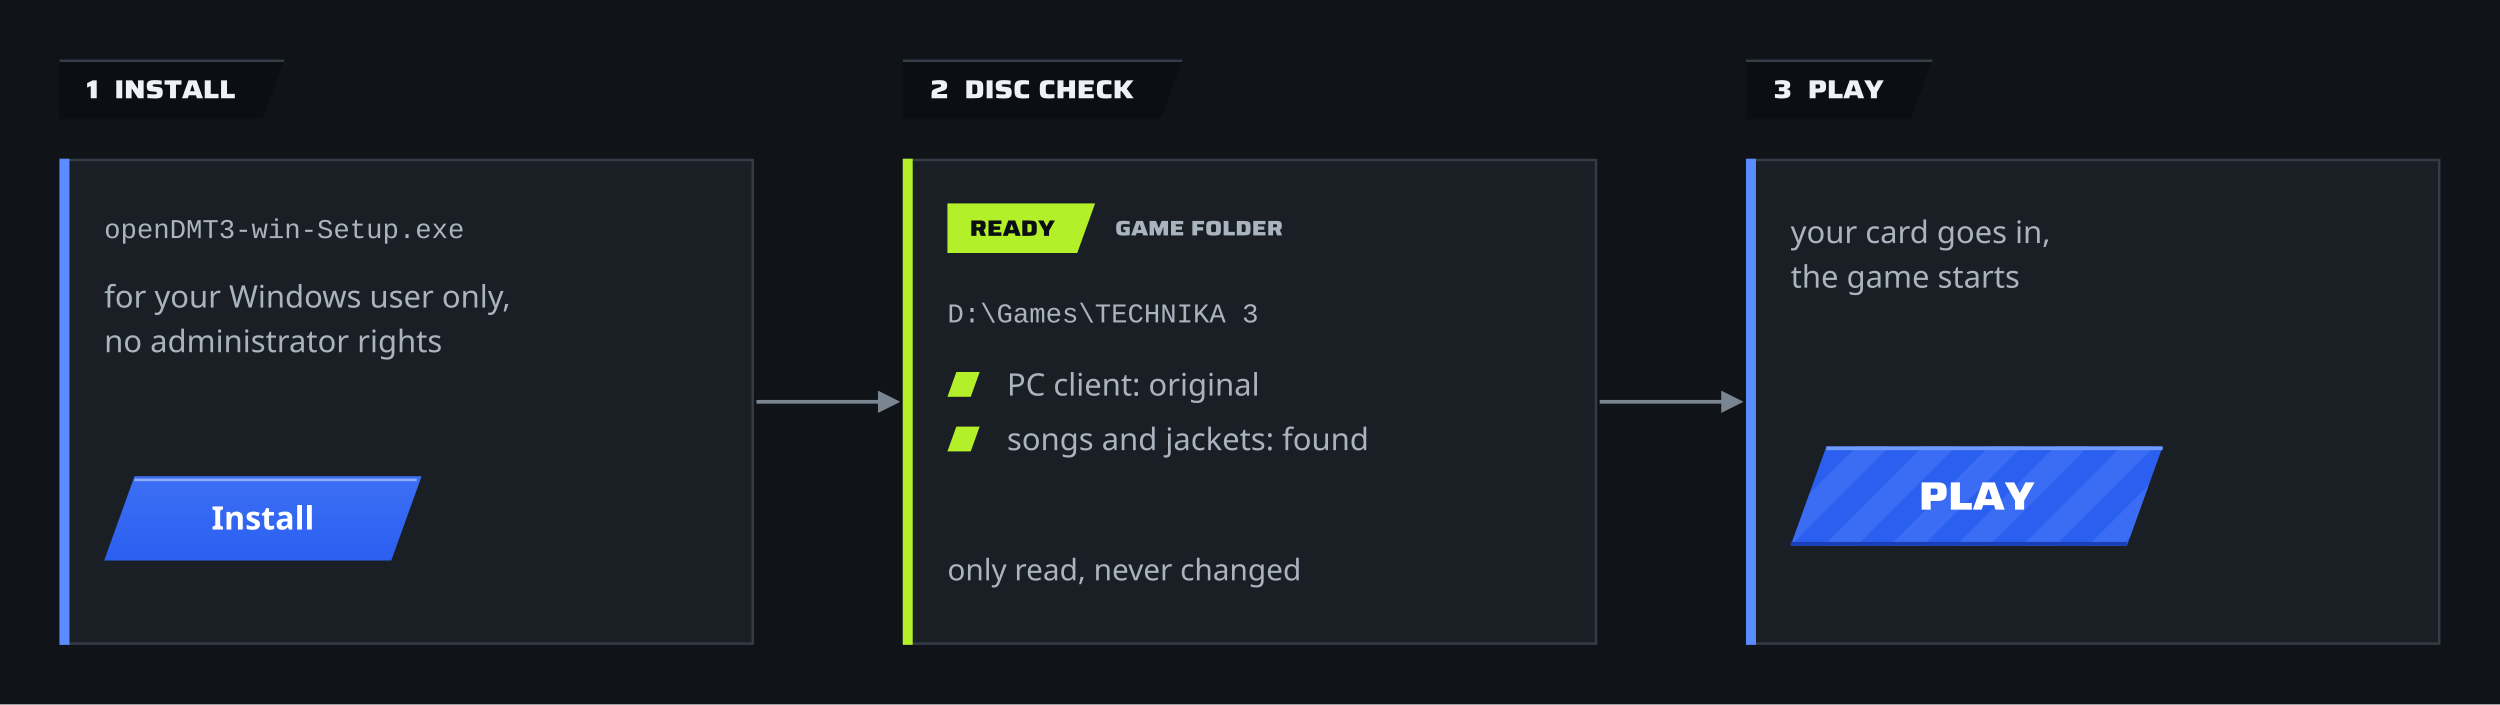
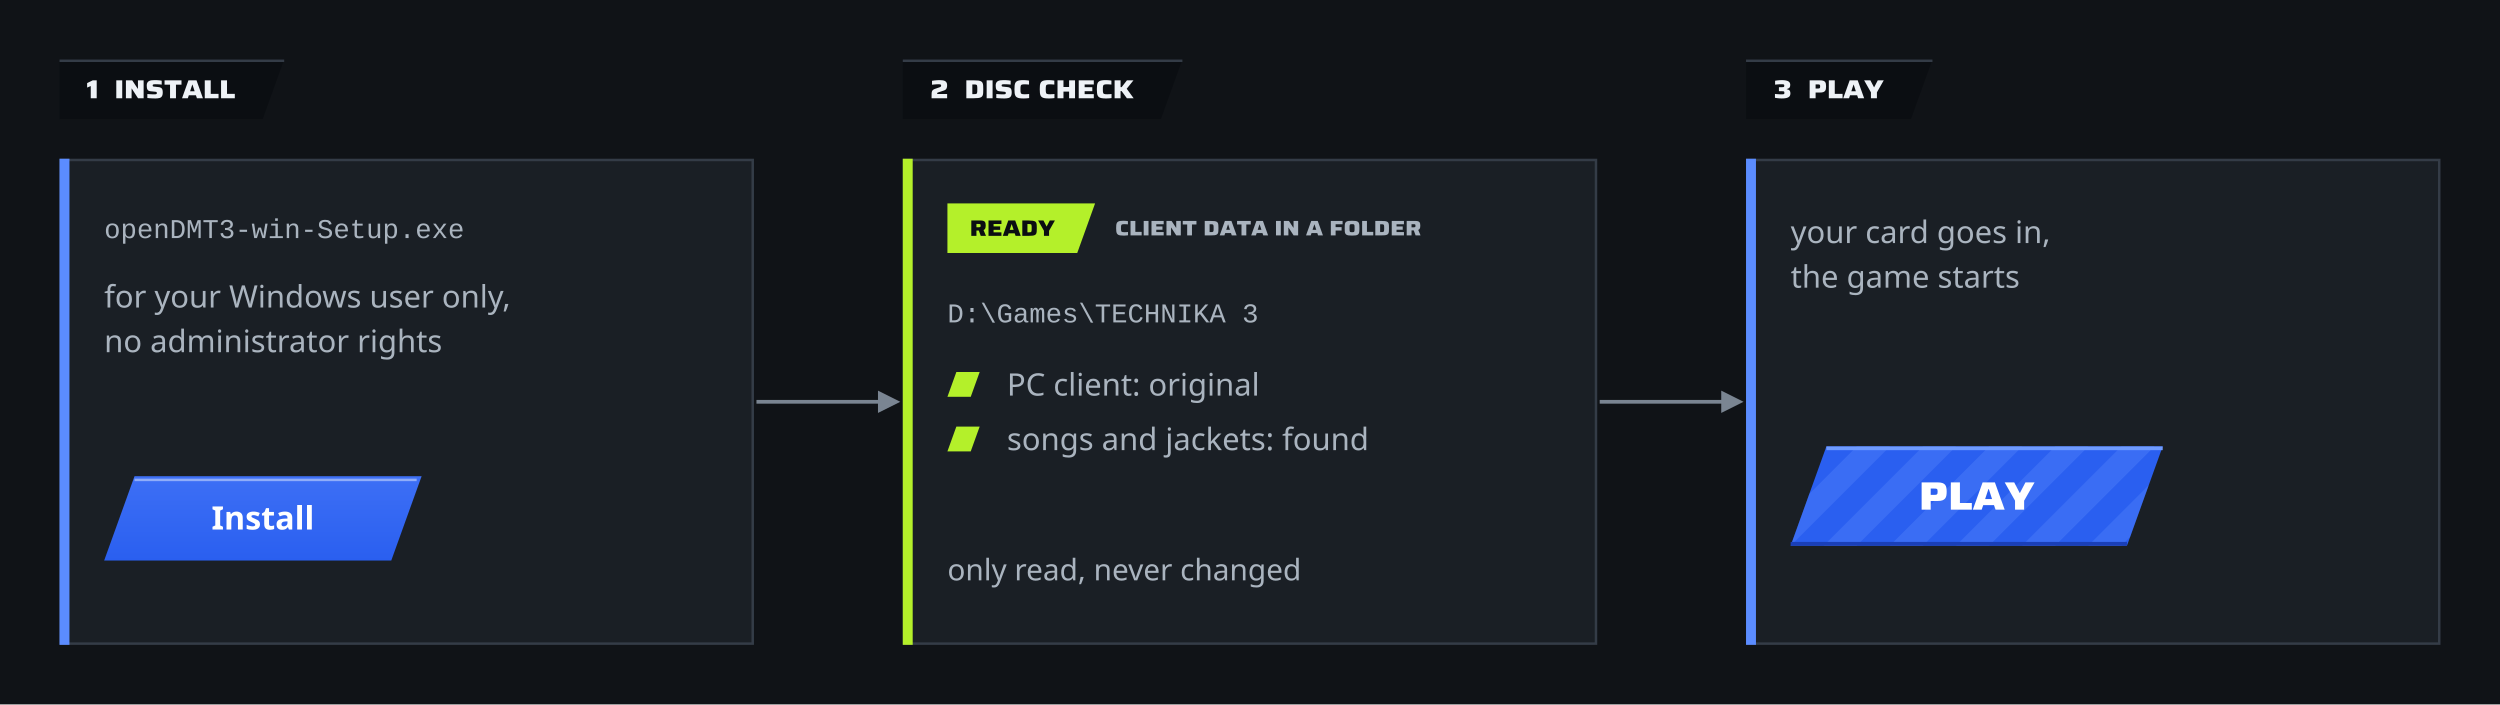
- <svg xmlns="http://www.w3.org/2000/svg" viewBox="-24 -24 1008 284" width="1008" height="284" font-family="Pretendard, -apple-system, BlinkMacSystemFont, 'Segoe UI', 'Noto Sans', 'Malgun Gothic', Helvetica, Arial, sans-serif" role="img" aria-label="Playing in three steps. Install: run openDMT3-win-Setup.exe, which installs for your Windows user without administrator rights. DISC CHECK: the launcher finds your game folder and says what it is, here a made-up folder that is ready, with its PC client, songs and jackets. PLAY: your card goes in and the game starts.">
+ <svg xmlns="http://www.w3.org/2000/svg" viewBox="-24 -24 1008 284" width="1008" height="284" font-family="Pretendard, -apple-system, BlinkMacSystemFont, 'Segoe UI', 'Noto Sans', 'Malgun Gothic', Helvetica, Arial, sans-serif" role="img" aria-label="Playing in three steps. Install: run openDMT3-win-Setup.exe, which installs for your Windows user without administrator rights. DISC CHECK: the launcher finds your client data and says what it is, here made-up client data in a folder that is ready, with its PC client, songs and jackets. PLAY: your card goes in and the game starts.">
  <defs>
    <linearGradient id="button0" x1="0" y1="0" x2="0" y2="1">
      <stop offset="0" stop-color="#3d6ff5" />
      <stop offset="1" stop-color="#2a5ff0" />
    </linearGradient>
    <clipPath id="play1">
      <path d="M712.4,156 L848,156 L833.6,196 L698,196 Z" />
    </clipPath>
  </defs>
  <rect x="-24" y="-24" width="1008" height="284" fill="#101317" />
  <path d="M0,0 H90.585 L81.945,24 H0 Z" fill="#0b0e12" />
  <path d="M0,0.5 H90.585" stroke="#343c47" stroke-width="1" />
  <path fill="#eef2f6" d="M12.59 15.61V10.7L11.13 11.31V9.5L13.39 8.39H14.99V15.61Z M22.89 15.61V8.39H25.28V15.61Z M26.77 15.61V8.39H29.31L31.55 11.79H31.62V8.39H33.91V15.61H31.65L29.12 11.69H29.06V15.61Z M38.65 15.7Q38.13 15.7 37.54 15.67Q36.95 15.64 36.39 15.61Q35.84 15.57 35.41 15.52V13.91Q35.86 13.94 36.32 13.97Q36.77 14.01 37.18 14.02Q37.59 14.04 37.87 14.04Q38.41 14.04 38.68 14.02Q38.95 14 39.07 13.93Q39.15 13.89 39.18 13.83Q39.21 13.76 39.22 13.67Q39.22 13.57 39.22 13.47Q39.22 13.31 39.19 13.22Q39.16 13.13 39.06 13.09Q38.96 13.04 38.76 13.01Q38.55 12.98 38.22 12.95L36.67 12.79Q36.22 12.75 35.93 12.58Q35.63 12.42 35.47 12.13Q35.3 11.84 35.23 11.43Q35.16 11.02 35.16 10.48Q35.16 9.76 35.41 9.33Q35.65 8.9 36.08 8.68Q36.52 8.45 37.09 8.38Q37.67 8.3 38.33 8.3Q38.8 8.3 39.32 8.32Q39.84 8.35 40.34 8.4Q40.84 8.45 41.2 8.54V10.11Q40.85 10.06 40.4 10.03Q39.95 9.99 39.5 9.98Q39.05 9.96 38.67 9.96Q38.33 9.96 38.12 9.98Q37.9 10 37.77 10.06Q37.64 10.11 37.6 10.2Q37.56 10.3 37.56 10.45Q37.56 10.62 37.6 10.72Q37.64 10.81 37.8 10.87Q37.95 10.92 38.3 10.95L39.83 11.1Q40.16 11.13 40.44 11.2Q40.73 11.28 40.96 11.43Q41.19 11.58 41.36 11.87Q41.44 12.01 41.5 12.22Q41.57 12.42 41.59 12.7Q41.62 12.98 41.62 13.33Q41.62 13.98 41.47 14.41Q41.32 14.85 41.05 15.11Q40.78 15.37 40.41 15.49Q40.03 15.61 39.59 15.65Q39.15 15.7 38.65 15.7Z M44.56 15.61V10.15H42.35V8.39H49.18V10.15H46.95V15.61Z M49.39 15.61 51.98 8.39H55.23L57.82 15.61H55.4L54.99 14.41H52.14L51.73 15.61ZM52.64 12.81H54.48L53.62 10.15H53.51Z M58.56 15.61V8.39H60.97V13.85H64.12V15.61Z M65.13 15.61V8.39H67.53V13.85H70.68V15.61Z" />
  <rect x="0.5" y="40.5" width="279" height="195" fill="#1a1f25" stroke="#343c47" stroke-width="1" />
  <rect x="0" y="40" width="4" height="196" fill="#5b8cff" />
  <path d="M281,138 L332,138" fill="none" stroke="#7a8592" stroke-width="1.5" stroke-linejoin="round" />
  <path d="M339,138 L330.0,142.5 L330.0,133.5 Z" fill="#7a8592" data-tip="339,138" />
  <path d="M340,0 H452.74 L444.1,24 H340 Z" fill="#0b0e12" />
  <path d="M340,0.5 H452.74" stroke="#343c47" stroke-width="1" />
  <path fill="#eef2f6" d="M351.61 15.61V14.51Q351.61 13.96 351.64 13.54Q351.66 13.12 351.79 12.8Q351.92 12.48 352.2 12.25Q352.48 12.01 352.97 11.84L354.81 11.2Q355.11 11.09 355.24 11Q355.38 10.92 355.42 10.8Q355.46 10.68 355.46 10.47Q355.46 10.25 355.36 10.14Q355.26 10.04 355.01 10Q354.76 9.96 354.3 9.96Q354.02 9.96 353.61 9.99Q353.2 10.02 352.74 10.06Q352.27 10.1 351.79 10.16V8.58Q352.21 8.49 352.74 8.44Q353.27 8.38 353.83 8.34Q354.39 8.3 354.87 8.3Q355.49 8.3 356.04 8.38Q356.59 8.45 357 8.66Q357.4 8.87 357.64 9.28Q357.88 9.69 357.88 10.34Q357.88 11.01 357.73 11.44Q357.58 11.87 357.29 12.12Q357.01 12.36 356.54 12.51L354.22 13.28Q354.09 13.32 354.01 13.38Q353.93 13.43 353.9 13.51Q353.87 13.59 353.87 13.73V13.91H357.88V15.61Z M365.63 15.61V8.39H368.58Q369.72 8.39 370.45 8.48Q371.18 8.58 371.59 8.81Q372 9.05 372.18 9.46Q372.37 9.87 372.41 10.49Q372.45 11.12 372.45 12Q372.45 12.89 372.41 13.52Q372.37 14.14 372.18 14.55Q372 14.96 371.59 15.19Q371.18 15.42 370.45 15.52Q369.72 15.61 368.58 15.61ZM368.04 13.95H368.56Q369 13.95 369.28 13.93Q369.55 13.9 369.71 13.81Q369.87 13.71 369.94 13.51Q370.02 13.3 370.03 12.93Q370.05 12.57 370.05 12.01Q370.05 11.44 370.03 11.07Q370.01 10.7 369.94 10.49Q369.87 10.29 369.71 10.19Q369.54 10.09 369.27 10.07Q369 10.05 368.56 10.05H368.04Z M373.82 15.61V8.39H376.21V15.61Z M380.95 15.7Q380.43 15.7 379.84 15.67Q379.25 15.64 378.69 15.61Q378.14 15.57 377.71 15.52V13.91Q378.16 13.94 378.62 13.97Q379.07 14.01 379.48 14.02Q379.89 14.04 380.17 14.04Q380.7 14.04 380.98 14.02Q381.25 14 381.37 13.93Q381.45 13.89 381.48 13.83Q381.51 13.76 381.52 13.67Q381.52 13.57 381.52 13.47Q381.52 13.31 381.49 13.22Q381.46 13.13 381.36 13.09Q381.26 13.04 381.06 13.01Q380.85 12.98 380.52 12.95L378.97 12.79Q378.52 12.75 378.23 12.58Q377.93 12.42 377.76 12.13Q377.6 11.84 377.53 11.43Q377.46 11.02 377.46 10.48Q377.46 9.76 377.71 9.33Q377.95 8.9 378.38 8.68Q378.81 8.45 379.39 8.38Q379.97 8.3 380.63 8.3Q381.1 8.3 381.62 8.32Q382.14 8.35 382.64 8.4Q383.14 8.45 383.5 8.54V10.11Q383.15 10.06 382.7 10.03Q382.25 9.99 381.8 9.98Q381.35 9.96 380.97 9.96Q380.63 9.96 380.42 9.98Q380.2 10 380.07 10.06Q379.94 10.11 379.9 10.2Q379.86 10.3 379.86 10.45Q379.86 10.62 379.9 10.72Q379.94 10.81 380.1 10.87Q380.25 10.92 380.6 10.95L382.13 11.1Q382.46 11.13 382.74 11.2Q383.03 11.28 383.26 11.43Q383.49 11.58 383.66 11.87Q383.74 12.01 383.8 12.22Q383.87 12.42 383.89 12.7Q383.92 12.98 383.92 13.33Q383.92 13.98 383.77 14.41Q383.62 14.85 383.35 15.11Q383.08 15.37 382.7 15.49Q382.33 15.61 381.89 15.65Q381.45 15.7 380.95 15.7Z M388.63 15.7Q387.68 15.7 387.03 15.59Q386.39 15.49 385.99 15.23Q385.59 14.98 385.38 14.56Q385.18 14.13 385.1 13.5Q385.03 12.87 385.03 12Q385.03 11.13 385.1 10.5Q385.17 9.87 385.37 9.44Q385.58 9.02 385.98 8.77Q386.37 8.51 387.03 8.41Q387.68 8.3 388.63 8.3Q389.01 8.3 389.42 8.33Q389.83 8.36 390.22 8.4Q390.61 8.44 390.9 8.5V10.1Q390.42 10.06 390.09 10.04Q389.77 10.02 389.57 10Q389.37 9.99 389.23 9.99Q388.72 9.99 388.38 10.03Q388.04 10.07 387.86 10.18Q387.68 10.29 387.59 10.51Q387.5 10.73 387.47 11.09Q387.45 11.45 387.45 12Q387.45 12.55 387.47 12.91Q387.5 13.28 387.59 13.5Q387.68 13.71 387.86 13.82Q388.04 13.93 388.38 13.97Q388.72 14.01 389.23 14.01Q389.62 14.01 390.1 13.97Q390.59 13.94 390.95 13.9V15.54Q390.67 15.58 390.28 15.62Q389.88 15.65 389.46 15.68Q389.03 15.7 388.63 15.7Z M398.83 15.7Q397.87 15.7 397.23 15.59Q396.58 15.49 396.18 15.23Q395.78 14.98 395.58 14.56Q395.37 14.13 395.3 13.5Q395.23 12.87 395.23 12Q395.23 11.13 395.29 10.5Q395.36 9.87 395.57 9.44Q395.77 9.02 396.17 8.77Q396.57 8.51 397.22 8.41Q397.87 8.3 398.83 8.3Q399.21 8.3 399.62 8.33Q400.02 8.36 400.41 8.4Q400.8 8.44 401.1 8.5V10.1Q400.61 10.06 400.29 10.04Q399.96 10.02 399.76 10Q399.56 9.99 399.43 9.99Q398.91 9.99 398.58 10.03Q398.24 10.07 398.06 10.18Q397.87 10.29 397.78 10.51Q397.69 10.73 397.67 11.09Q397.64 11.45 397.64 12Q397.64 12.55 397.67 12.91Q397.69 13.28 397.78 13.5Q397.87 13.71 398.06 13.82Q398.24 13.93 398.58 13.97Q398.91 14.01 399.43 14.01Q399.81 14.01 400.3 13.97Q400.78 13.94 401.15 13.9V15.54Q400.86 15.58 400.47 15.62Q400.08 15.65 399.65 15.68Q399.23 15.7 398.83 15.7Z M402.39 15.61V8.39H404.79V11.07H407.06V8.39H409.45V15.61H407.06V12.93H404.79V15.61Z M410.94 15.61V8.39H417.02V10.05H413.33V11.16H416.42V12.78H413.33V13.95H417.02V15.61Z M421.85 15.7Q420.9 15.7 420.25 15.59Q419.61 15.49 419.21 15.23Q418.81 14.98 418.6 14.56Q418.4 14.13 418.33 13.5Q418.25 12.87 418.25 12Q418.25 11.13 418.32 10.5Q418.39 9.87 418.59 9.44Q418.8 9.02 419.2 8.77Q419.6 8.51 420.25 8.41Q420.9 8.3 421.85 8.3Q422.23 8.3 422.64 8.33Q423.05 8.36 423.44 8.4Q423.83 8.44 424.12 8.5V10.1Q423.64 10.06 423.31 10.04Q422.99 10.02 422.79 10Q422.59 9.99 422.45 9.99Q421.94 9.99 421.6 10.03Q421.27 10.07 421.08 10.18Q420.9 10.29 420.81 10.51Q420.72 10.73 420.69 11.09Q420.67 11.45 420.67 12Q420.67 12.55 420.69 12.91Q420.72 13.28 420.81 13.5Q420.9 13.71 421.08 13.82Q421.27 13.93 421.6 13.97Q421.94 14.01 422.45 14.01Q422.84 14.01 423.32 13.97Q423.81 13.94 424.17 13.9V15.54Q423.89 15.58 423.5 15.62Q423.1 15.65 422.68 15.68Q422.25 15.7 421.85 15.7Z M425.41 15.61V8.39H427.82V11.14H428.24L430.38 8.39H433.01L430.29 11.78L433.08 15.61H430.35L428.24 12.73H427.82V15.61Z" />
  <rect x="340.5" y="40.5" width="279" height="195" fill="#1a1f25" stroke="#343c47" stroke-width="1" />
  <rect x="340" y="40" width="4" height="196" fill="#b4f02a" />
  <path d="M621,138 L672,138" fill="none" stroke="#7a8592" stroke-width="1.5" stroke-linejoin="round" />
  <path d="M679,138 L670.0,142.5 L670.0,133.5 Z" fill="#7a8592" data-tip="679,138" />
  <path d="M680,0 H755.17 L746.53,24 H680 Z" fill="#0b0e12" />
  <path d="M680,0.5 H755.17" stroke="#343c47" stroke-width="1" />
  <path fill="#eef2f6" d="M694.4 15.7Q693.98 15.7 693.49 15.66Q693.01 15.62 692.53 15.57Q692.05 15.52 691.66 15.44V13.88Q692.11 13.92 692.61 13.96Q693.1 14 693.54 14.02Q693.97 14.04 694.29 14.04Q694.75 14.04 695.01 14.01Q695.26 13.97 695.37 13.85Q695.47 13.72 695.47 13.43Q695.47 13.14 695.4 13Q695.33 12.86 695.13 12.82Q694.93 12.78 694.56 12.78H693.26V11.15H694.55Q694.91 11.15 695.09 11.11Q695.27 11.07 695.35 10.93Q695.42 10.8 695.42 10.56Q695.42 10.27 695.33 10.14Q695.23 10.02 694.96 9.99Q694.7 9.96 694.15 9.96Q693.78 9.96 693.34 9.99Q692.89 10.02 692.46 10.05Q692.04 10.09 691.72 10.13V8.56Q692.1 8.48 692.56 8.43Q693.03 8.38 693.51 8.34Q694 8.3 694.41 8.3Q695.43 8.3 696.1 8.45Q696.76 8.59 697.14 8.84Q697.51 9.09 697.67 9.44Q697.83 9.79 697.83 10.23Q697.83 11 697.47 11.38Q697.11 11.75 696.39 11.91V11.95Q696.87 12.05 697.21 12.23Q697.54 12.4 697.71 12.73Q697.89 13.07 697.89 13.67Q697.89 14.09 697.75 14.46Q697.62 14.82 697.25 15.1Q696.89 15.38 696.2 15.54Q695.5 15.7 694.4 15.7Z M705.65 15.61V8.39H709.86Q710.63 8.39 711.12 8.55Q711.6 8.71 711.85 9.02Q712.11 9.33 712.19 9.79Q712.27 10.26 712.27 10.86Q712.27 11.41 712.19 11.86Q712.12 12.31 711.87 12.64Q711.62 12.97 711.14 13.14Q710.66 13.31 709.85 13.31H708.05V15.61ZM708.05 11.7H708.85Q709.21 11.7 709.41 11.66Q709.62 11.63 709.71 11.54Q709.81 11.45 709.84 11.29Q709.88 11.12 709.88 10.86Q709.88 10.58 709.85 10.41Q709.82 10.25 709.72 10.16Q709.62 10.08 709.42 10.05Q709.22 10.02 708.86 10.02H708.05Z M713.38 15.61V8.39H715.78V13.85H718.93V15.61Z M719.19 15.61 721.79 8.39H725.03L727.62 15.61H725.21L724.8 14.41H721.94L721.53 15.61ZM722.45 12.81H724.28L723.42 10.15H723.32Z M730.36 15.61V13.23L727.62 8.39H730.14L731.6 11.19H731.66L733.12 8.39H735.53L732.77 13.23V15.61Z" />
  <rect x="680.5" y="40.5" width="279" height="195" fill="#1a1f25" stroke="#343c47" stroke-width="1" />
  <rect x="680" y="40" width="4" height="196" fill="#5b8cff" />
  <text x="18" y="72" font-size="11" font-family="ui-monospace, SFMono-Regular, 'SF Mono', Menlo, Consolas, 'Liberation Mono', 'DejaVu Sans Mono', monospace" fill="#aab4bf" text-anchor="start" data-box="18,272">openDMT3-win-Setup.exe</text>
  <text x="18" y="100" font-size="12.5" fill="#aab4bf" text-anchor="start" data-box="18,270">for your Windows user only,</text>
  <text x="18" y="118" font-size="12.5" fill="#aab4bf" text-anchor="start" data-box="18,270">no administrator rights</text>
  <path d="M30.24,168 L146,168 L133.76,202 L18,202 Z" fill="url(#button0)" />
  <path d="M30.24,169.5 H144" stroke="#ffffff" stroke-opacity="0.43" stroke-width="1" />
  <text x="82" y="189.5" font-size="13" font-weight="600" fill="#ffffff" text-anchor="middle" data-box="30.24,142">Install</text>
  <path d="M358,58 H417.544 L410.344,78 H358 Z" fill="#b4f02a" />
  <path fill="#0b0e12" d="M367.63 71.1V64.9H371.34Q372.01 64.9 372.43 65.03Q372.85 65.17 373.07 65.42Q373.28 65.68 373.36 66.06Q373.44 66.43 373.44 66.93Q373.44 67.35 373.37 67.7Q373.31 68.05 373.12 68.32Q372.94 68.59 372.56 68.75L373.55 71.1H371.44L370.51 68.59L371.05 68.86Q370.92 68.94 370.78 68.95Q370.65 68.96 370.56 68.96H369.7V71.1ZM369.7 67.64H370.43Q370.76 67.64 370.95 67.61Q371.14 67.59 371.23 67.51Q371.33 67.44 371.36 67.31Q371.38 67.18 371.38 66.96Q371.38 66.74 371.36 66.61Q371.33 66.48 371.23 66.41Q371.14 66.34 370.96 66.32Q370.77 66.3 370.44 66.3H369.7Z M374.57 71.1V64.9H379.78V66.33H376.61V67.28H379.26V68.67H376.61V69.67H379.78V71.1Z M380.32 71.1 382.54 64.9H385.32L387.55 71.1H385.48L385.13 70.07H382.68L382.33 71.1ZM383.11 68.69H384.69L383.95 66.42H383.86Z M388.19 71.1V64.9H390.71Q391.7 64.9 392.32 64.99Q392.95 65.07 393.3 65.27Q393.65 65.47 393.81 65.82Q393.96 66.17 394 66.71Q394.04 67.24 394.04 68Q394.04 68.77 394 69.3Q393.96 69.84 393.81 70.19Q393.65 70.54 393.3 70.74Q392.95 70.93 392.32 71.02Q391.7 71.1 390.71 71.1ZM390.26 69.67H390.7Q391.07 69.67 391.31 69.65Q391.55 69.63 391.69 69.55Q391.82 69.47 391.88 69.29Q391.95 69.12 391.96 68.8Q391.97 68.49 391.97 68.01Q391.97 67.52 391.96 67.2Q391.94 66.88 391.88 66.71Q391.82 66.53 391.68 66.45Q391.54 66.36 391.31 66.34Q391.07 66.33 390.7 66.33H390.26Z M396.92 71.1V69.05L394.57 64.9H396.73L397.98 67.31H398.02L399.27 64.9H401.34L398.98 69.05V71.1Z" />
-   <path fill="#aab4bf" d="M429.09 70.99Q428.33 70.99 427.8 70.9Q427.27 70.81 426.92 70.61Q426.57 70.41 426.38 70.06Q426.19 69.72 426.11 69.21Q426.03 68.71 426.03 68Q426.03 67.29 426.11 66.79Q426.18 66.28 426.38 65.94Q426.57 65.59 426.91 65.39Q427.25 65.18 427.78 65.09Q428.3 65.01 429.04 65.01Q429.39 65.01 429.82 65.04Q430.24 65.07 430.68 65.11Q431.12 65.15 431.49 65.22V66.48Q431.17 66.44 430.84 66.41Q430.5 66.39 430.21 66.37Q429.91 66.35 429.73 66.35Q429.22 66.35 428.89 66.37Q428.56 66.39 428.37 66.47Q428.18 66.55 428.09 66.73Q427.99 66.9 427.97 67.21Q427.94 67.52 427.94 68Q427.94 68.42 427.96 68.71Q427.98 69 428.06 69.19Q428.13 69.39 428.26 69.49Q428.4 69.59 428.62 69.63Q428.84 69.67 429.17 69.67Q429.24 69.67 429.36 69.67Q429.47 69.67 429.59 69.66Q429.71 69.66 429.8 69.66V68.68H428.94V67.47H431.51V70.81Q431.15 70.86 430.71 70.91Q430.27 70.95 429.85 70.97Q429.43 70.99 429.09 70.99Z M432.08 70.92 434.18 65.08H436.81L438.91 70.92H436.95L436.62 69.96H434.31L433.98 70.92ZM434.72 68.65H436.2L435.51 66.5H435.42Z M439.51 70.92V65.08H442.08L443.19 67.94H443.27L444.37 65.08H446.95V70.92H445.09V67.63H445.01L443.8 70.92H442.6L441.4 67.63H441.31V70.92Z M448.15 70.92V65.08H453.08V66.42H450.08V67.32H452.58V68.63H450.08V69.58H453.08V70.92Z M456.76 70.92V65.08H461.5V66.42H458.69V67.59H461.1V68.94H458.69V70.92Z M465.32 70.99Q464.45 70.99 463.89 70.91Q463.33 70.82 463.02 70.62Q462.71 70.41 462.56 70.07Q462.42 69.73 462.38 69.22Q462.35 68.71 462.35 68.01Q462.35 67.3 462.38 66.79Q462.42 66.27 462.56 65.93Q462.71 65.59 463.02 65.39Q463.33 65.18 463.89 65.09Q464.45 65.01 465.32 65.01Q466.19 65.01 466.75 65.09Q467.3 65.18 467.62 65.39Q467.93 65.59 468.07 65.93Q468.21 66.27 468.25 66.79Q468.28 67.3 468.28 68.01Q468.28 68.71 468.25 69.22Q468.21 69.73 468.07 70.07Q467.93 70.41 467.62 70.62Q467.3 70.82 466.75 70.91Q466.19 70.99 465.32 70.99ZM465.32 69.62Q465.62 69.62 465.81 69.6Q466 69.58 466.1 69.5Q466.21 69.43 466.26 69.25Q466.31 69.08 466.32 68.78Q466.34 68.48 466.34 68.01Q466.34 67.53 466.32 67.23Q466.31 66.93 466.26 66.75Q466.21 66.58 466.1 66.5Q466 66.42 465.81 66.4Q465.62 66.38 465.32 66.38Q465.03 66.38 464.84 66.4Q464.64 66.42 464.53 66.5Q464.42 66.58 464.38 66.75Q464.33 66.93 464.32 67.23Q464.3 67.53 464.3 68.01Q464.3 68.48 464.32 68.78Q464.33 69.08 464.38 69.25Q464.42 69.43 464.53 69.5Q464.64 69.58 464.84 69.6Q465.03 69.62 465.32 69.62Z M469.38 70.92V65.08H471.32V69.5H473.88V70.92Z M474.69 70.92V65.08H477.08Q478.01 65.08 478.6 65.15Q479.19 65.23 479.52 65.42Q479.85 65.61 480 65.94Q480.15 66.27 480.18 66.78Q480.22 67.29 480.22 68Q480.22 68.72 480.18 69.23Q480.15 69.73 480 70.07Q479.85 70.4 479.52 70.58Q479.19 70.77 478.6 70.85Q478.01 70.92 477.08 70.92ZM476.65 69.58H477.06Q477.42 69.58 477.64 69.56Q477.87 69.54 478 69.46Q478.12 69.39 478.18 69.22Q478.24 69.05 478.26 68.76Q478.27 68.46 478.27 68.01Q478.27 67.55 478.25 67.25Q478.24 66.95 478.18 66.78Q478.12 66.61 477.99 66.53Q477.86 66.45 477.64 66.44Q477.42 66.42 477.06 66.42H476.65Z M481.32 70.92V65.08H486.24V66.42H483.25V67.32H485.75V68.63H483.25V69.58H486.24V70.92Z M487.35 70.92V65.08H490.85Q491.49 65.08 491.88 65.2Q492.28 65.32 492.48 65.56Q492.69 65.81 492.76 66.16Q492.83 66.52 492.83 66.99Q492.83 67.39 492.77 67.72Q492.71 68.05 492.54 68.3Q492.36 68.55 492.01 68.71L492.94 70.92H490.94L490.07 68.55L490.58 68.81Q490.45 68.88 490.33 68.9Q490.2 68.91 490.11 68.91H489.3V70.92ZM489.3 67.66H489.99Q490.31 67.66 490.48 67.63Q490.66 67.61 490.75 67.54Q490.84 67.47 490.87 67.35Q490.89 67.23 490.89 67.01Q490.89 66.81 490.87 66.69Q490.84 66.56 490.75 66.5Q490.66 66.44 490.49 66.41Q490.31 66.39 490 66.39H489.3Z" />
+   <path fill="#aab4bf" d="M428.94 70.99Q428.17 70.99 427.65 70.91Q427.12 70.82 426.8 70.62Q426.48 70.41 426.31 70.07Q426.15 69.73 426.09 69.22Q426.03 68.71 426.03 68Q426.03 67.29 426.08 66.78Q426.14 66.27 426.3 65.93Q426.47 65.59 426.79 65.38Q427.12 65.18 427.64 65.09Q428.17 65.01 428.94 65.01Q429.25 65.01 429.58 65.03Q429.91 65.05 430.23 65.08Q430.54 65.12 430.78 65.17V66.46Q430.39 66.43 430.13 66.41Q429.86 66.39 429.7 66.39Q429.54 66.38 429.43 66.38Q429.01 66.38 428.74 66.41Q428.47 66.44 428.32 66.53Q428.17 66.61 428.1 66.79Q428.03 66.97 428 67.26Q427.98 67.56 427.98 68Q427.98 68.44 428 68.74Q428.03 69.04 428.1 69.21Q428.17 69.39 428.32 69.47Q428.47 69.56 428.74 69.59Q429.01 69.62 429.43 69.62Q429.74 69.62 430.13 69.6Q430.52 69.57 430.82 69.54V70.86Q430.59 70.9 430.27 70.93Q429.96 70.96 429.61 70.98Q429.27 70.99 428.94 70.99Z M431.83 70.92V65.08H433.77V69.5H436.32V70.92Z M437.14 70.92V65.08H439.08V70.92Z M440.28 70.92V65.08H445.2V66.42H442.21V67.32H444.71V68.63H442.21V69.58H445.2V70.92Z M446.32 70.92V65.08H448.38L450.19 67.83H450.25V65.08H452.1V70.92H450.27L448.22 67.75H448.17V70.92Z M454.67 70.92V66.5H452.88V65.08H458.41V66.5H456.6V70.92Z M461.75 70.92V65.08H464.14Q465.07 65.08 465.66 65.15Q466.25 65.23 466.58 65.42Q466.91 65.61 467.06 65.94Q467.21 66.27 467.24 66.78Q467.28 67.29 467.28 68Q467.28 68.72 467.24 69.23Q467.21 69.73 467.06 70.07Q466.91 70.4 466.58 70.58Q466.25 70.77 465.66 70.85Q465.07 70.92 464.14 70.92ZM463.71 69.58H464.13Q464.48 69.58 464.71 69.56Q464.93 69.54 465.06 69.46Q465.19 69.39 465.25 69.22Q465.31 69.05 465.32 68.76Q465.33 68.46 465.33 68.01Q465.33 67.55 465.32 67.25Q465.3 66.95 465.24 66.78Q465.19 66.61 465.06 66.53Q464.92 66.45 464.7 66.44Q464.48 66.42 464.13 66.42H463.71Z M467.78 70.92 469.88 65.08H472.51L474.61 70.92H472.65L472.32 69.96H470.01L469.68 70.92ZM470.42 68.65H471.9L471.21 66.5H471.12Z M476.57 70.92V66.5H474.78V65.08H480.31V66.5H478.51V70.92Z M480.48 70.92 482.58 65.08H485.21L487.3 70.92H485.35L485.02 69.96H482.71L482.37 70.92ZM483.11 68.65H484.6L483.9 66.5H483.82Z M490.48 70.92V65.08H492.42V70.92Z M493.63 70.92V65.08H495.69L497.5 67.83H497.56V65.08H499.41V70.92H497.58L495.53 67.75H495.48V70.92Z M502.59 70.92 504.69 65.08H507.31L509.41 70.92H507.46L507.13 69.96H504.81L504.48 70.92ZM505.22 68.65H506.71L506.01 66.5H505.93Z M512.59 70.92V65.08H517.33V66.42H514.52V67.59H516.93V68.94H514.52V70.92Z M521.14 70.99Q520.28 70.99 519.72 70.91Q519.16 70.82 518.85 70.62Q518.53 70.41 518.39 70.07Q518.24 69.73 518.21 69.22Q518.18 68.71 518.18 68.01Q518.18 67.3 518.21 66.79Q518.24 66.27 518.39 65.93Q518.53 65.59 518.85 65.39Q519.16 65.18 519.72 65.09Q520.28 65.01 521.14 65.01Q522.02 65.01 522.58 65.09Q523.13 65.18 523.45 65.39Q523.76 65.59 523.9 65.93Q524.04 66.27 524.08 66.79Q524.11 67.3 524.11 68.01Q524.11 68.71 524.08 69.22Q524.04 69.73 523.9 70.07Q523.76 70.41 523.45 70.62Q523.13 70.82 522.58 70.91Q522.02 70.99 521.14 70.99ZM521.14 69.62Q521.45 69.62 521.64 69.6Q521.82 69.58 521.93 69.5Q522.04 69.43 522.09 69.25Q522.14 69.08 522.15 68.78Q522.16 68.48 522.16 68.01Q522.16 67.53 522.15 67.23Q522.14 66.93 522.09 66.75Q522.04 66.58 521.93 66.5Q521.82 66.42 521.64 66.4Q521.45 66.38 521.14 66.38Q520.85 66.38 520.66 66.4Q520.47 66.42 520.36 66.5Q520.25 66.58 520.2 66.75Q520.16 66.93 520.14 67.23Q520.13 67.53 520.13 68.01Q520.13 68.48 520.14 68.78Q520.16 69.08 520.2 69.25Q520.25 69.43 520.36 69.5Q520.47 69.58 520.66 69.6Q520.85 69.62 521.14 69.62Z M525.21 70.92V65.08H527.15V69.5H529.7V70.92Z M530.52 70.92V65.08H532.91Q533.83 65.08 534.42 65.15Q535.02 65.23 535.35 65.42Q535.68 65.61 535.83 65.94Q535.98 66.27 536.01 66.78Q536.04 67.29 536.04 68Q536.04 68.72 536.01 69.23Q535.98 69.73 535.83 70.07Q535.68 70.4 535.35 70.58Q535.02 70.77 534.42 70.85Q533.83 70.92 532.91 70.92ZM532.47 69.58H532.89Q533.25 69.58 533.47 69.56Q533.7 69.54 533.83 69.46Q533.95 69.39 534.01 69.22Q534.07 69.05 534.08 68.76Q534.1 68.46 534.1 68.01Q534.1 67.55 534.08 67.25Q534.06 66.95 534.01 66.78Q533.95 66.61 533.82 66.53Q533.69 66.45 533.47 66.44Q533.25 66.42 532.89 66.42H532.47Z M537.15 70.92V65.08H542.07V66.42H539.08V67.32H541.58V68.63H539.08V69.58H542.07V70.92Z M543.18 70.92V65.08H546.68Q547.31 65.08 547.71 65.2Q548.11 65.32 548.31 65.56Q548.51 65.81 548.59 66.16Q548.66 66.52 548.66 66.99Q548.66 67.39 548.6 67.72Q548.54 68.05 548.36 68.3Q548.19 68.55 547.83 68.71L548.77 70.92H546.77L545.9 68.55L546.41 68.81Q546.28 68.88 546.15 68.9Q546.03 68.91 545.94 68.91H545.13V70.92ZM545.13 67.66H545.82Q546.13 67.66 546.31 67.63Q546.49 67.61 546.58 67.54Q546.67 67.47 546.69 67.35Q546.72 67.23 546.72 67.01Q546.72 66.81 546.69 66.69Q546.67 66.56 546.58 66.5Q546.49 66.44 546.32 66.41Q546.14 66.39 545.83 66.39H545.13Z" />
  <text x="358" y="106" font-size="11" font-family="ui-monospace, SFMono-Regular, 'SF Mono', Menlo, Consolas, 'Liberation Mono', 'DejaVu Sans Mono', monospace" fill="#aab4bf" text-anchor="start" data-box="358,612">D:\Games\TECHNIKA 3</text>
  <path d="M361.6,126 L371,126 L367.4,136 L358,136 Z" fill="#b4f02a" />
  <text x="382" y="135.5" font-size="12.5" fill="#aab4bf" text-anchor="start" data-box="382,612">PC client: original</text>
  <path d="M361.6,148 L371,148 L367.4,158 L358,158 Z" fill="#b4f02a" />
  <text x="382" y="157.5" font-size="12.5" fill="#aab4bf" text-anchor="start" data-box="382,612">songs and jackets: found</text>
  <text x="358" y="210" font-size="12" fill="#aab4bf" text-anchor="start" data-box="358,612">only read, never changed</text>
  <text x="698" y="74" font-size="12.5" fill="#aab4bf" text-anchor="start" data-box="698,950">your card goes in,</text>
  <text x="698" y="92" font-size="12.5" fill="#aab4bf" text-anchor="start" data-box="698,950">the game starts</text>
  <path d="M712.4,156 L848,156 L833.6,196 L698,196 Z" fill="#2a5ff0" />
  <path d="M658,196 H671.333 L711.333,156 H698 Z M684.667,196 H698 L738,156 H724.667 Z M711.333,196 H724.667 L764.667,156 H751.333 Z M738,196 H751.333 L791.333,156 H778 Z M764.667,196 H778 L818,156 H804.667 Z M791.333,196 H804.667 L844.667,156 H831.333 Z M818,196 H831.333 L871.333,156 H858 Z M844.667,196 H858 L898,156 H884.667 Z M871.333,196 H884.667 L924.667,156 H911.333 Z" fill="#6f9bff" fill-opacity="0.25" clip-path="url(#play1)" />
  <path d="M712.4,156.75 H848" stroke="#6f9bff" stroke-width="1.5" />
  <path d="M698,195.25 H833.6" stroke="#1a3fb8" stroke-width="1.5" />
  <path fill="#ffffff" d="M750.8 181.5V170.5H757.22Q758.4 170.5 759.14 170.74Q759.87 170.99 760.26 171.46Q760.64 171.94 760.77 172.64Q760.9 173.34 760.9 174.26Q760.9 175.1 760.78 175.79Q760.66 176.48 760.28 176.98Q759.9 177.47 759.17 177.74Q758.43 178 757.2 178H754.46V181.5ZM754.46 175.54H755.68Q756.22 175.54 756.54 175.49Q756.85 175.44 756.99 175.3Q757.14 175.17 757.19 174.91Q757.25 174.66 757.25 174.26Q757.25 173.84 757.2 173.58Q757.15 173.33 757 173.2Q756.85 173.07 756.54 173.02Q756.24 172.98 755.7 172.98H754.46Z M762.58 181.5V170.5H766.24V178.82H771.04V181.5Z M771.44 181.5 775.39 170.5H780.34L784.29 181.5H780.61L779.98 179.68H775.63L775.01 181.5ZM776.4 177.23H779.2L777.89 173.18H777.73Z M788.46 181.5V177.87L784.29 170.5H788.13L790.35 174.77H790.43L792.66 170.5H796.34L792.13 177.87V181.5Z" />
</svg>
